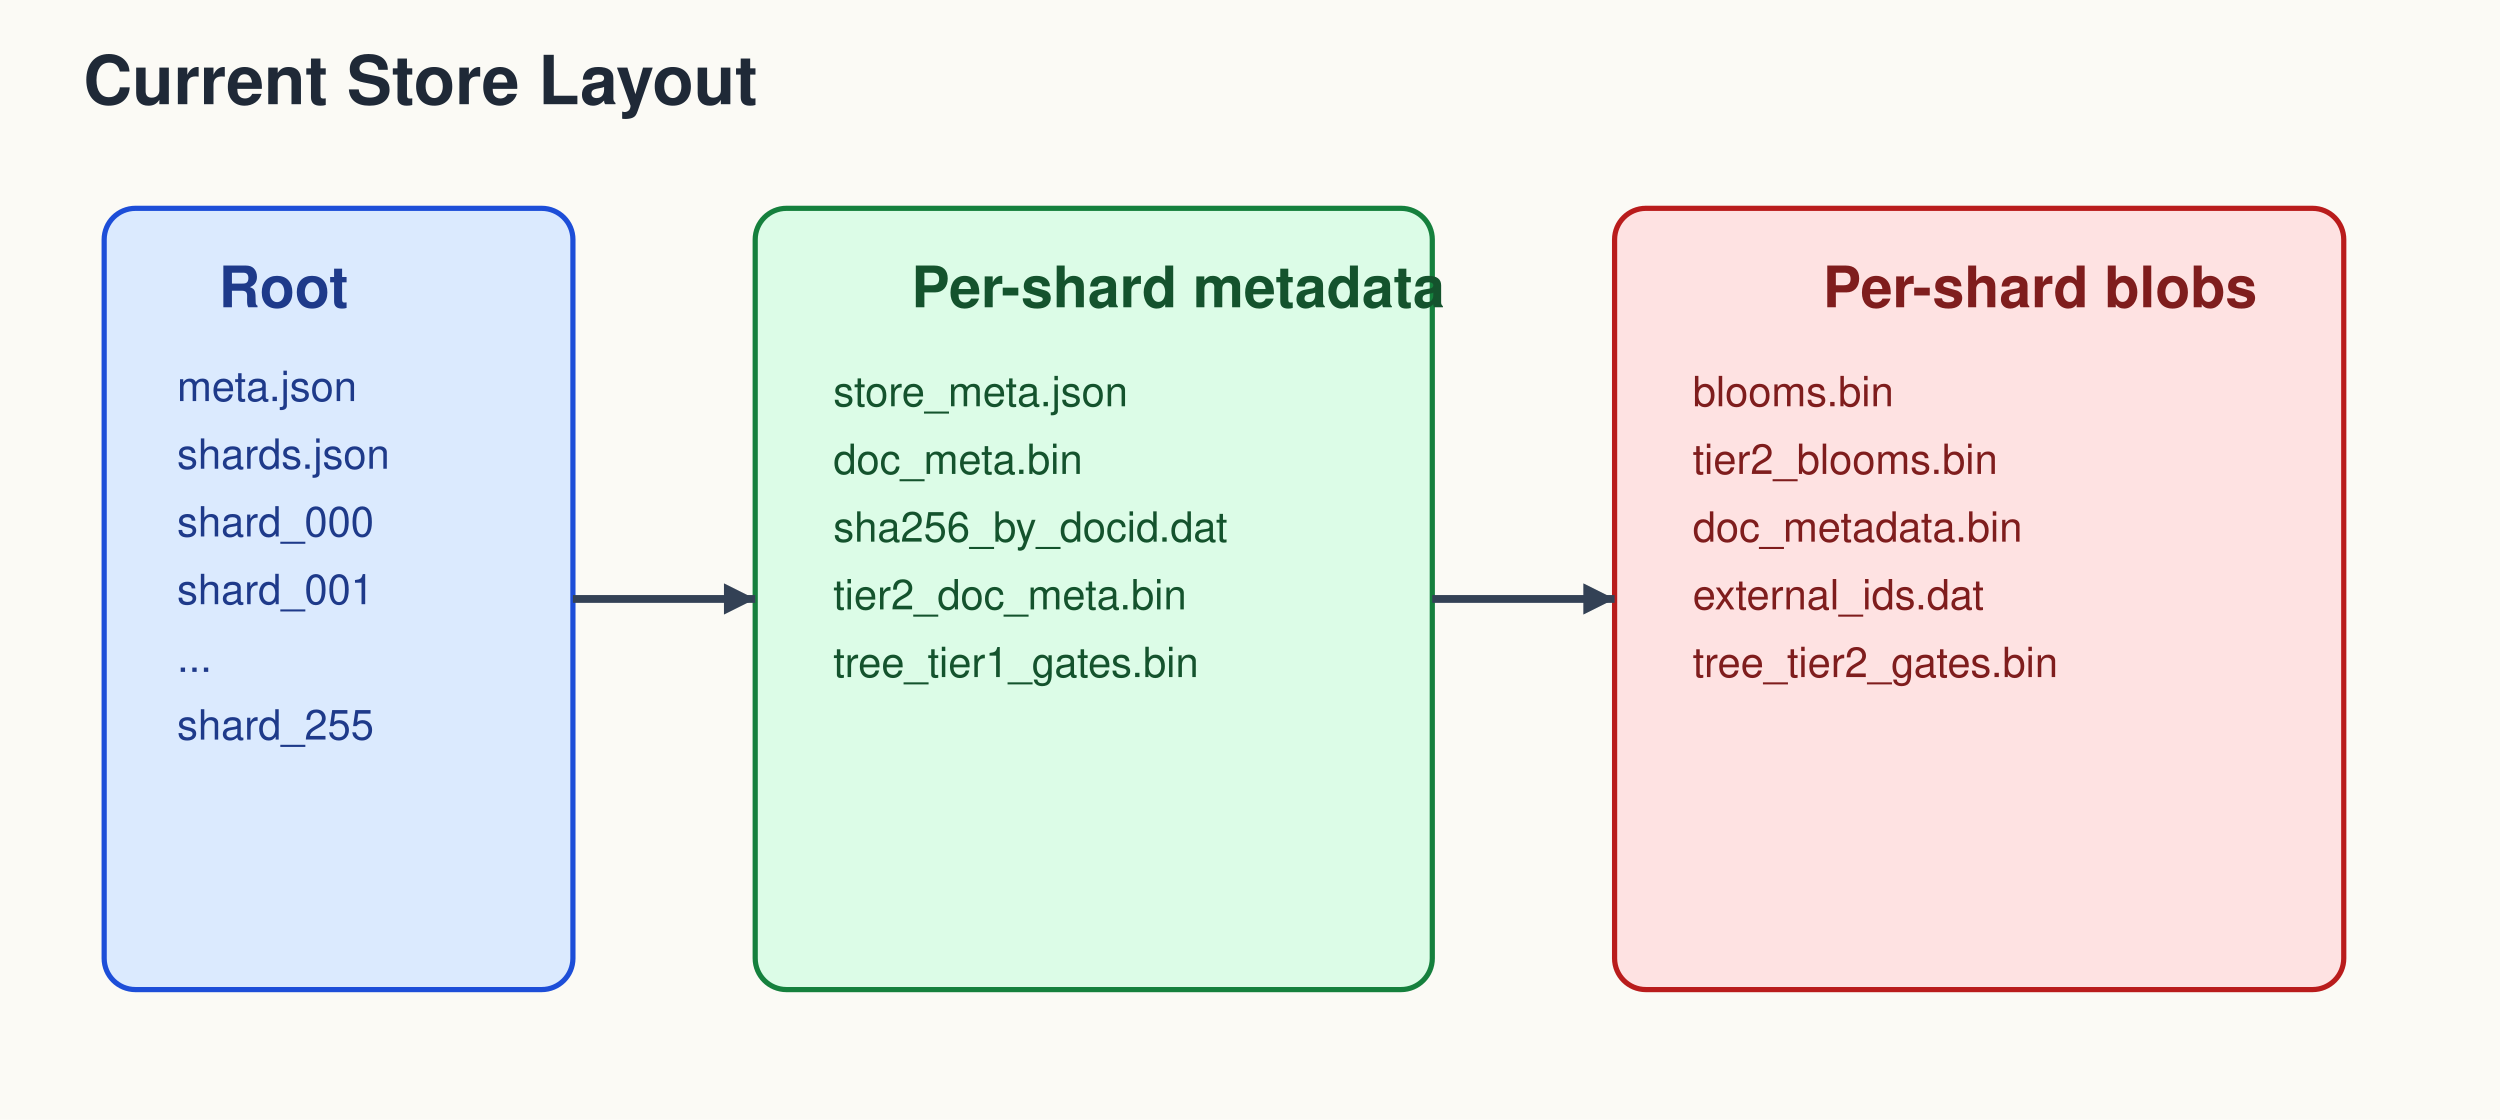
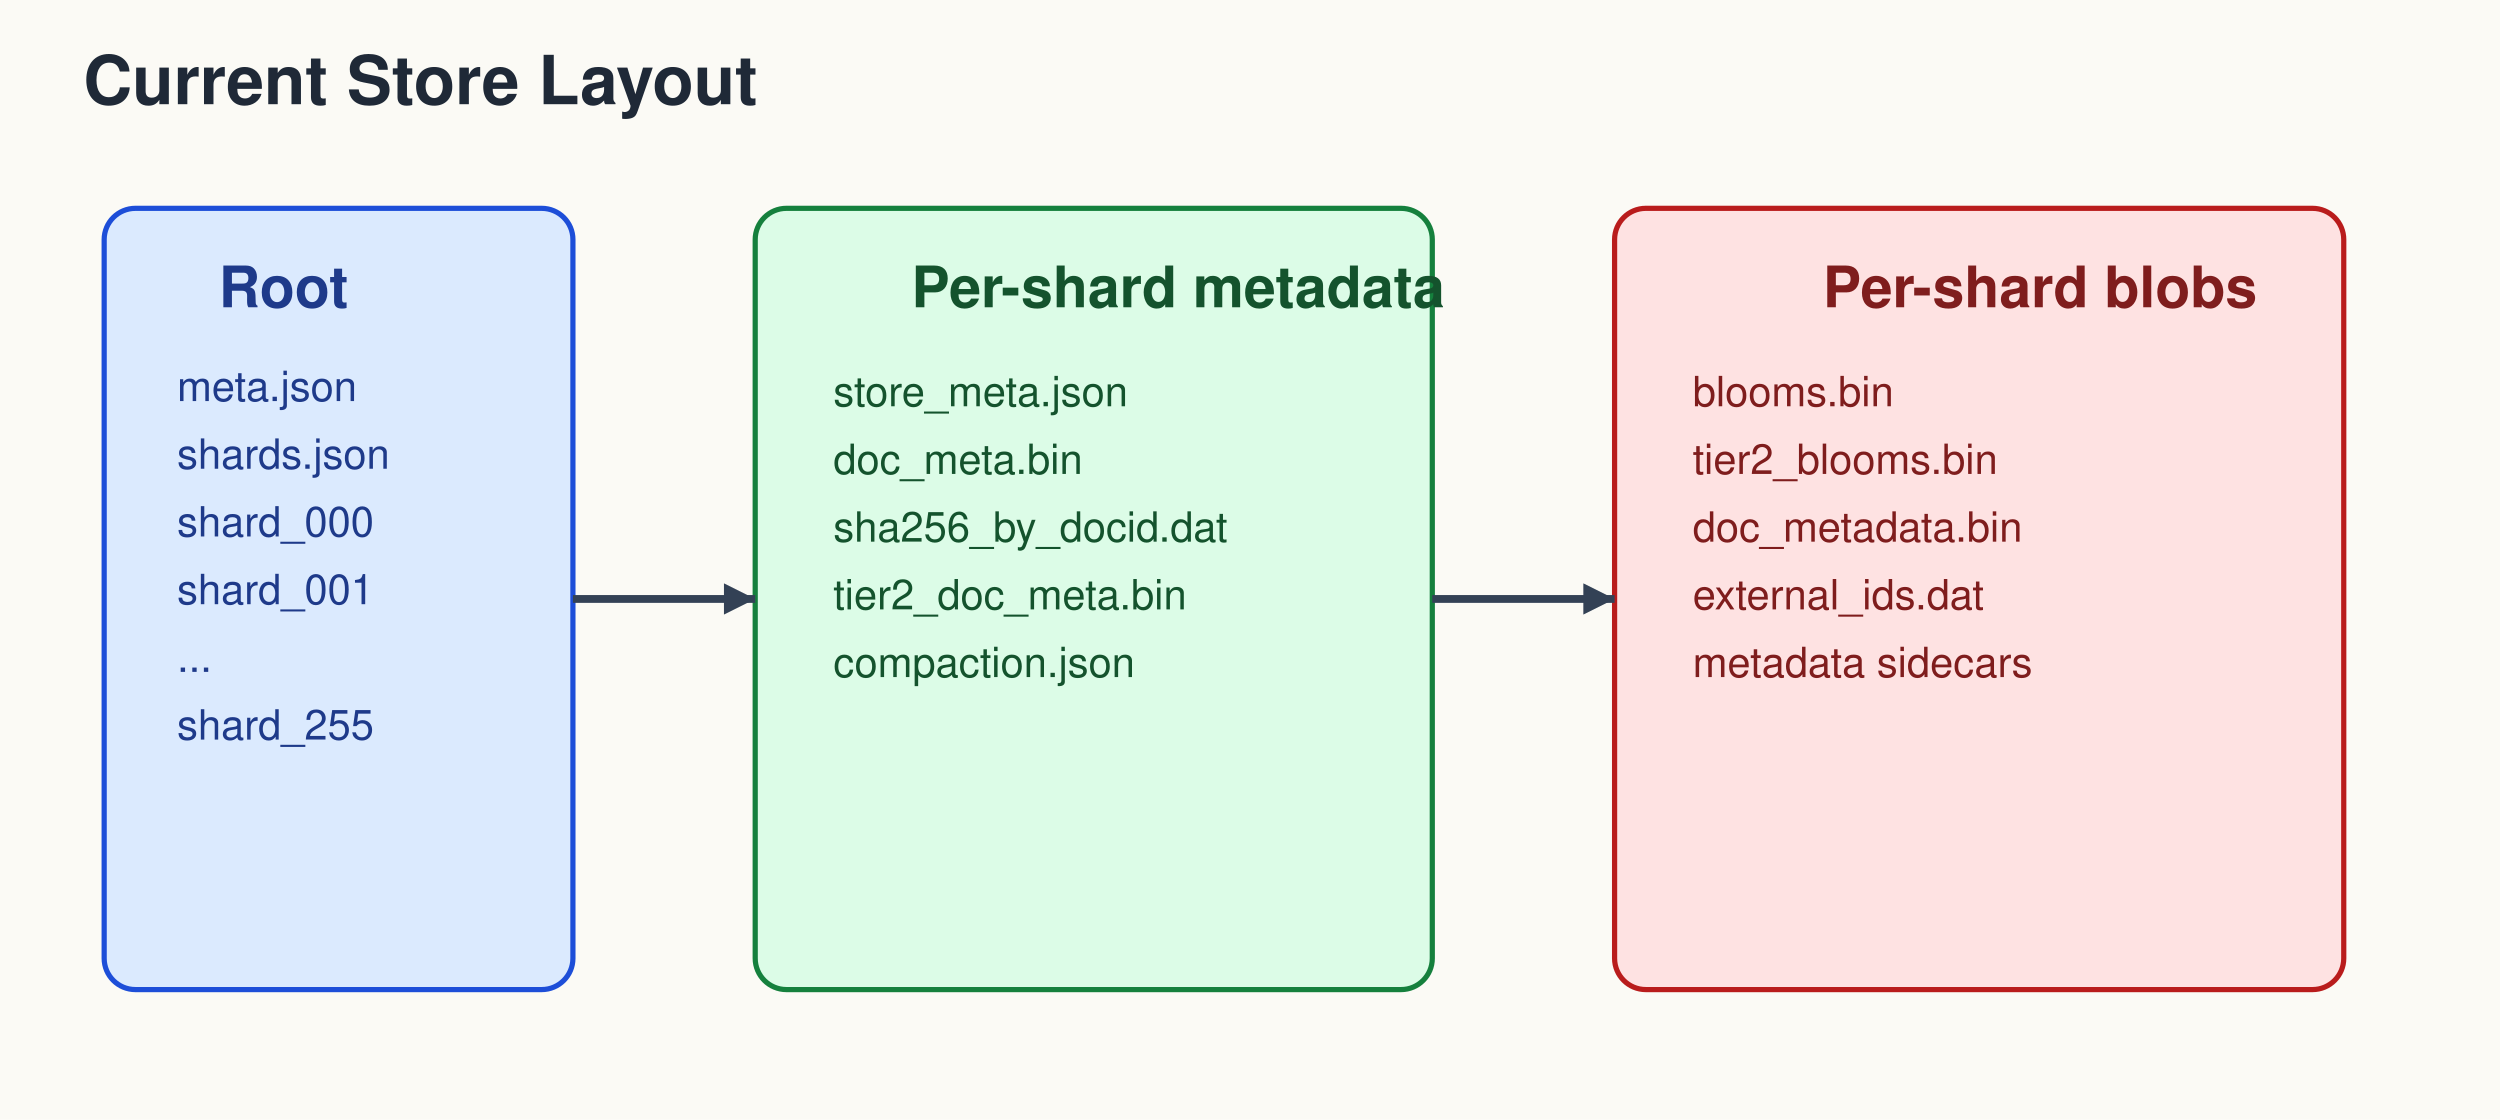
<svg xmlns="http://www.w3.org/2000/svg" width="960" height="430" viewBox="0 0 960 430">
  <rect width="960" height="430" fill="#fbfaf5" />
  <text x="32" y="40" font-family="Helvetica, Arial, sans-serif" font-size="26" font-weight="700" fill="#1f2937">Current Store Layout</text>
  <rect x="40" y="80" width="180" height="300" rx="12" fill="#dbeafe" stroke="#1d4ed8" stroke-width="2" />
  <text x="84" y="118" font-family="Helvetica, Arial, sans-serif" font-size="22" font-weight="700" fill="#1e3a8a">Root</text>
  <text x="68" y="154" font-family="Helvetica, Arial, sans-serif" font-size="16" fill="#1e3a8a">meta.json</text>
  <text x="68" y="180" font-family="Helvetica, Arial, sans-serif" font-size="16" fill="#1e3a8a">shards.json</text>
  <text x="68" y="206" font-family="Helvetica, Arial, sans-serif" font-size="16" fill="#1e3a8a">shard_000</text>
  <text x="68" y="232" font-family="Helvetica, Arial, sans-serif" font-size="16" fill="#1e3a8a">shard_001</text>
  <text x="68" y="258" font-family="Helvetica, Arial, sans-serif" font-size="16" fill="#1e3a8a">...</text>
  <text x="68" y="284" font-family="Helvetica, Arial, sans-serif" font-size="16" fill="#1e3a8a">shard_255</text>
  <rect x="290" y="80" width="260" height="300" rx="12" fill="#dcfce7" stroke="#15803d" stroke-width="2" />
  <text x="350" y="118" font-family="Helvetica, Arial, sans-serif" font-size="22" font-weight="700" fill="#14532d">Per-shard metadata</text>
  <text x="320" y="156" font-family="Helvetica, Arial, sans-serif" font-size="16" fill="#14532d">store_meta.json</text>
  <text x="320" y="182" font-family="Helvetica, Arial, sans-serif" font-size="16" fill="#14532d">doc_meta.bin</text>
  <text x="320" y="208" font-family="Helvetica, Arial, sans-serif" font-size="16" fill="#14532d">sha256_by_docid.dat</text>
  <text x="320" y="234" font-family="Helvetica, Arial, sans-serif" font-size="16" fill="#14532d">tier2_doc_meta.bin</text>
-   <text x="320" y="260" font-family="Helvetica, Arial, sans-serif" font-size="16" fill="#14532d">tree_tier1_gates.bin</text>
+   <text x="320" y="260" font-family="Helvetica, Arial, sans-serif" font-size="16" fill="#14532d">compaction.json</text>
  <rect x="620" y="80" width="280" height="300" rx="12" fill="#fee2e2" stroke="#b91c1c" stroke-width="2" />
  <text x="700" y="118" font-family="Helvetica, Arial, sans-serif" font-size="22" font-weight="700" fill="#7f1d1d">Per-shard blobs</text>
  <text x="650" y="156" font-family="Helvetica, Arial, sans-serif" font-size="16" fill="#7f1d1d">blooms.bin</text>
  <text x="650" y="182" font-family="Helvetica, Arial, sans-serif" font-size="16" fill="#7f1d1d">tier2_blooms.bin</text>
  <text x="650" y="208" font-family="Helvetica, Arial, sans-serif" font-size="16" fill="#7f1d1d">doc_metadata.bin</text>
  <text x="650" y="234" font-family="Helvetica, Arial, sans-serif" font-size="16" fill="#7f1d1d">external_ids.dat</text>
-   <text x="650" y="260" font-family="Helvetica, Arial, sans-serif" font-size="16" fill="#7f1d1d">tree_tier2_gates.bin</text>
+   <text x="650" y="260" font-family="Helvetica, Arial, sans-serif" font-size="16" fill="#7f1d1d">metadata sidecars</text>
  <path d="M220 230 H290" stroke="#334155" stroke-width="3" fill="none" />
  <polygon points="290,230 278,224 278,236" fill="#334155" />
  <path d="M550 230 H620" stroke="#334155" stroke-width="3" fill="none" />
  <polygon points="620,230 608,224 608,236" fill="#334155" />
</svg>
